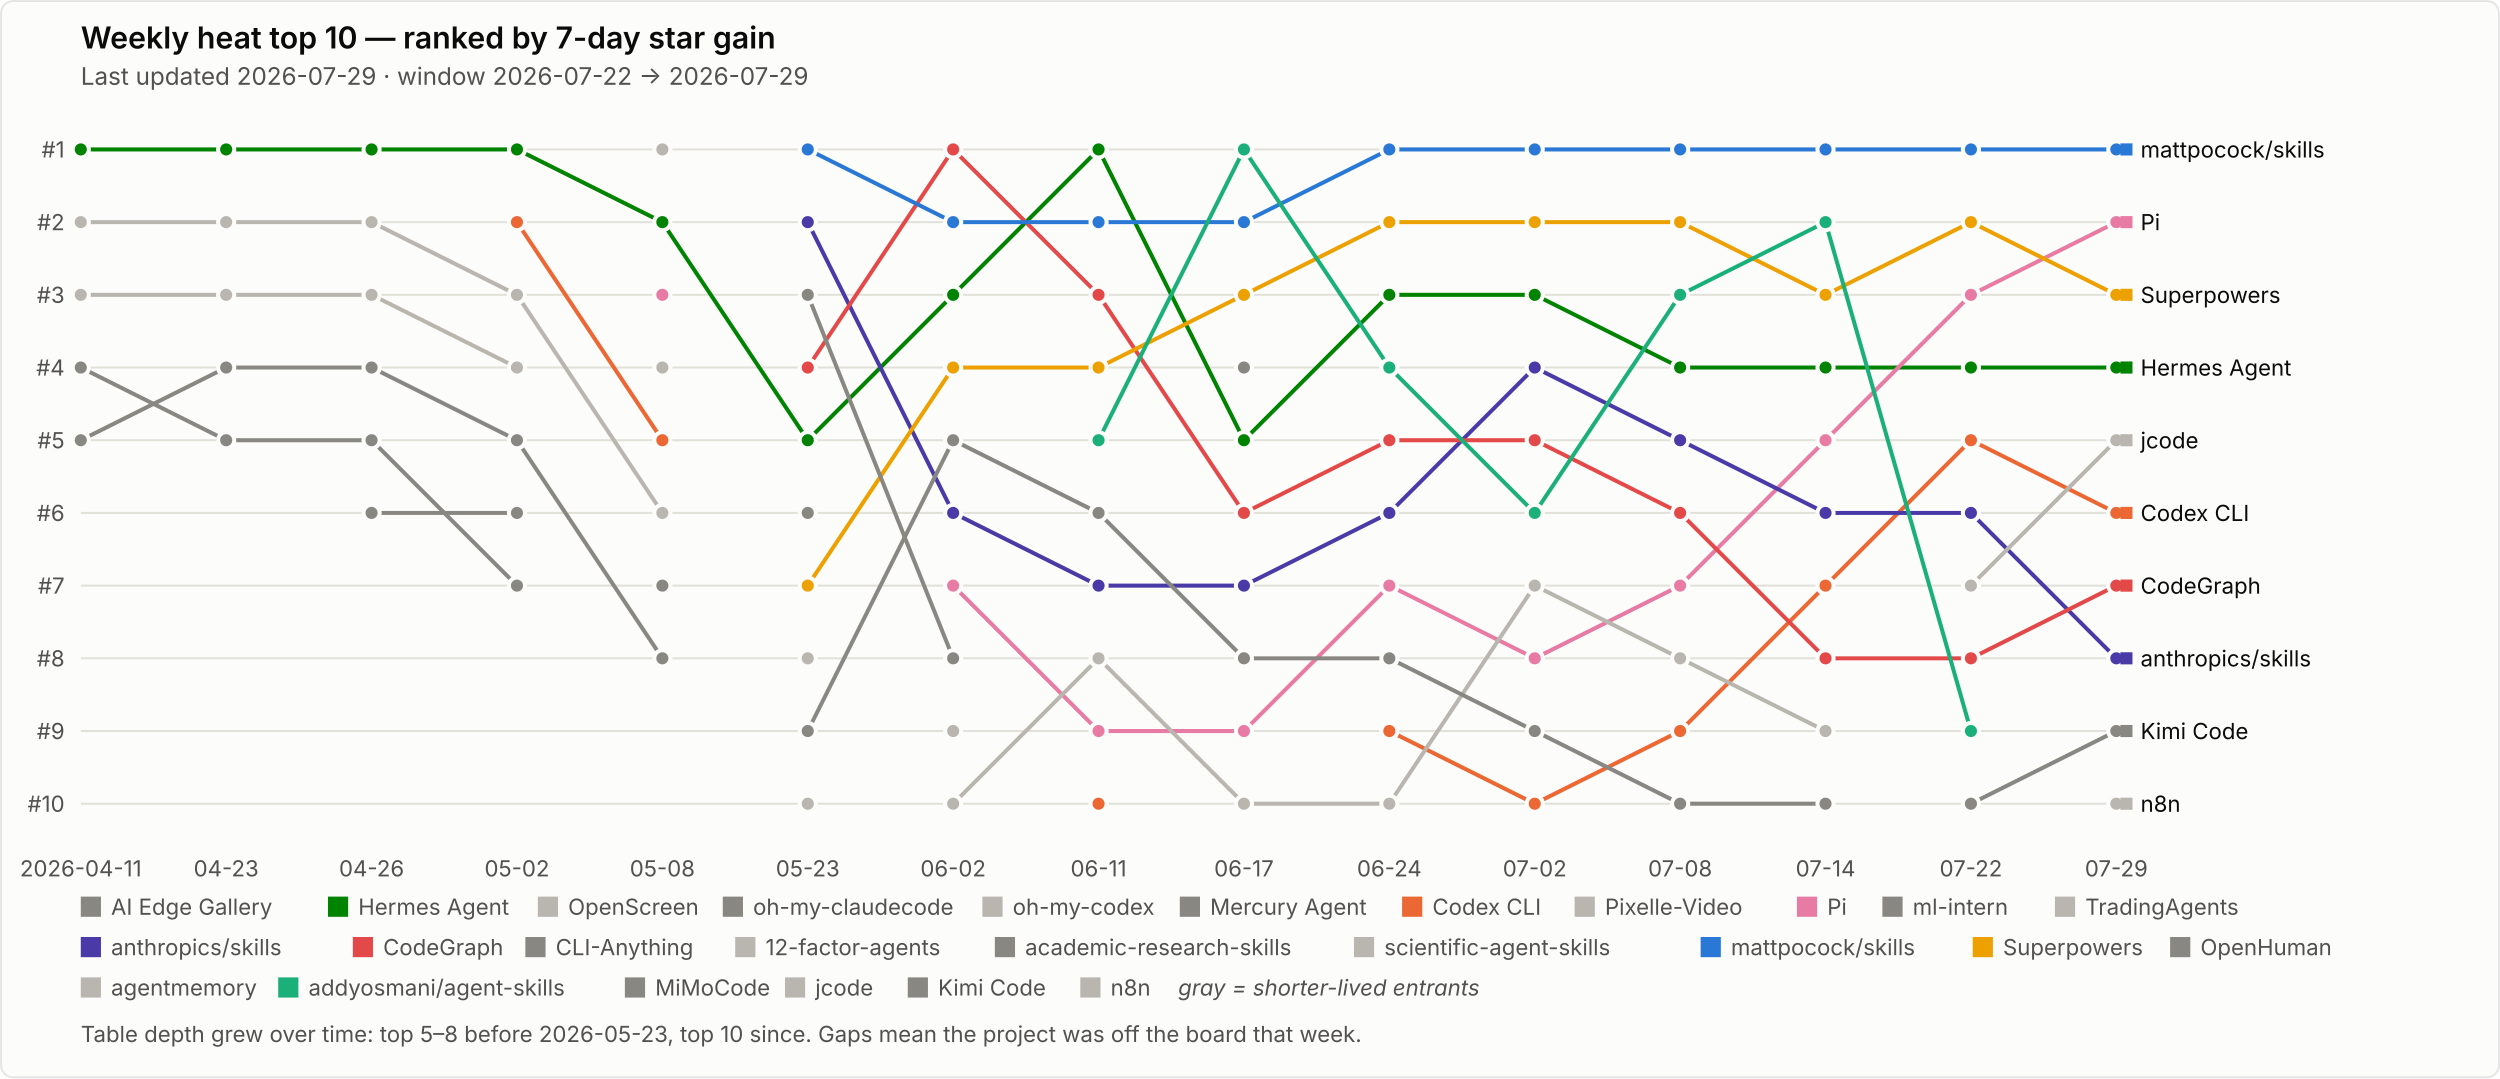
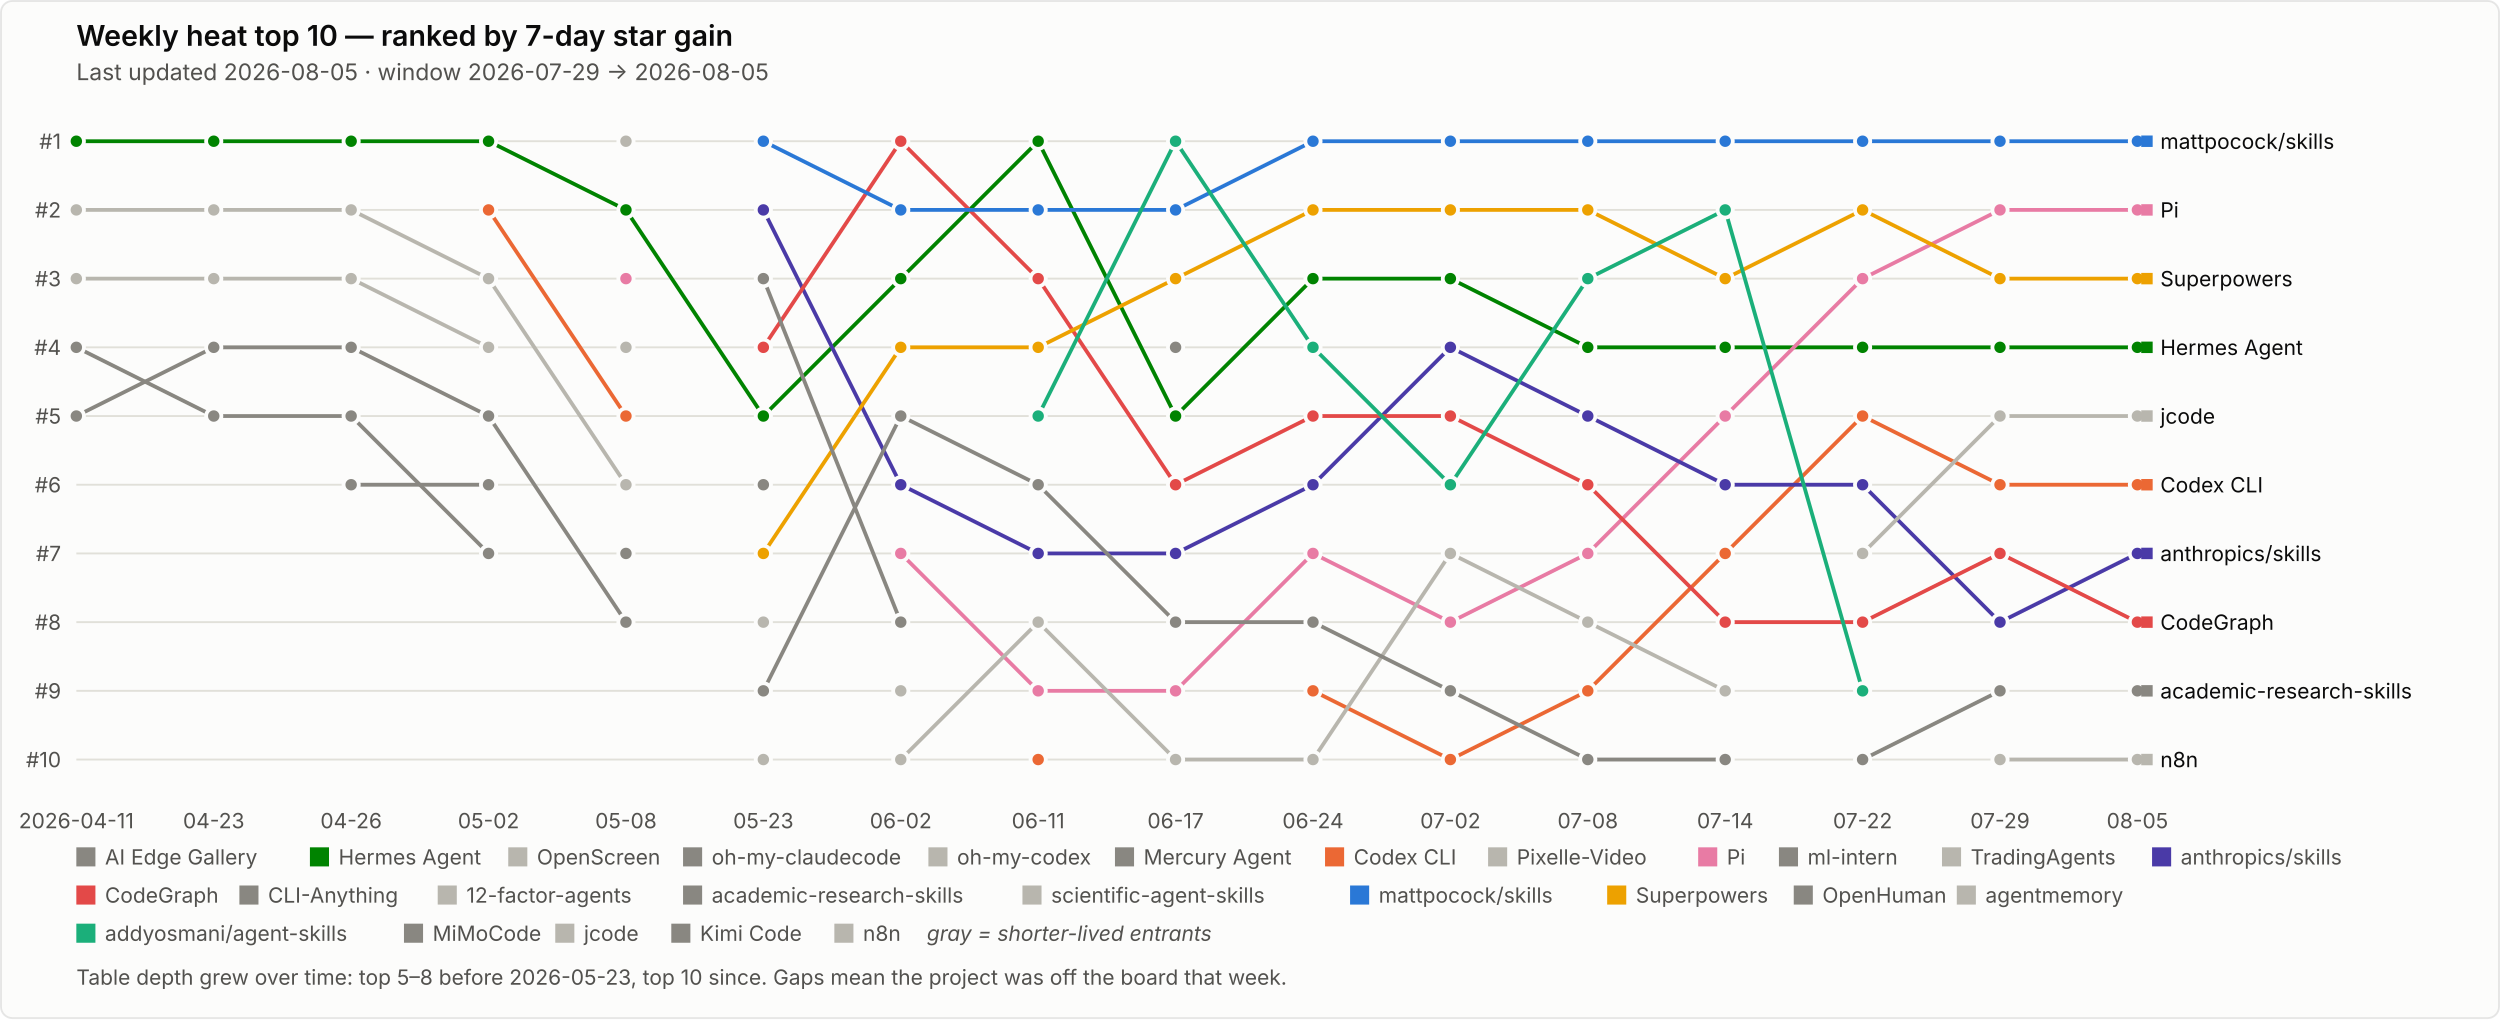
- <svg xmlns="http://www.w3.org/2000/svg" width="1238" height="534" viewBox="0 0 1238 534" font-family="system-ui, -apple-system, sans-serif">
-   <rect x="0.5" y="0.5" width="1237" height="533" fill="#fcfcfb" stroke="rgba(11,11,11,0.10)" rx="6" />
+ <svg xmlns="http://www.w3.org/2000/svg" width="1310" height="534" viewBox="0 0 1310 534" font-family="system-ui, -apple-system, sans-serif">
+   <rect x="0.5" y="0.5" width="1309" height="533" fill="#fcfcfb" stroke="rgba(11,11,11,0.10)" rx="6" />
  <text x="40" y="24" font-size="15" font-weight="600" fill="#0b0b0b">Weekly heat top 10 — ranked by 7-day star gain</text>
-   <text x="40" y="42" font-size="12" fill="#52514e">Last updated 2026-07-29 · window 2026-07-22 → 2026-07-29</text>
-   <line x1="40" y1="74.0" x2="1048" y2="74.0" stroke="#e1e0d9" stroke-width="1" />
+   <text x="40" y="42" font-size="12" fill="#52514e">Last updated 2026-08-05 · window 2026-07-29 → 2026-08-05</text>
+   <line x1="40" y1="74.0" x2="1120" y2="74.0" stroke="#e1e0d9" stroke-width="1" />
  <text x="32" y="78.0" font-size="11" fill="#52514e" text-anchor="end">#1</text>
-   <line x1="40" y1="110.0" x2="1048" y2="110.0" stroke="#e1e0d9" stroke-width="1" />
+   <line x1="40" y1="110.0" x2="1120" y2="110.0" stroke="#e1e0d9" stroke-width="1" />
  <text x="32" y="114.0" font-size="11" fill="#52514e" text-anchor="end">#2</text>
-   <line x1="40" y1="146.0" x2="1048" y2="146.0" stroke="#e1e0d9" stroke-width="1" />
+   <line x1="40" y1="146.0" x2="1120" y2="146.0" stroke="#e1e0d9" stroke-width="1" />
  <text x="32" y="150.0" font-size="11" fill="#52514e" text-anchor="end">#3</text>
-   <line x1="40" y1="182.0" x2="1048" y2="182.0" stroke="#e1e0d9" stroke-width="1" />
+   <line x1="40" y1="182.0" x2="1120" y2="182.0" stroke="#e1e0d9" stroke-width="1" />
  <text x="32" y="186.0" font-size="11" fill="#52514e" text-anchor="end">#4</text>
-   <line x1="40" y1="218.0" x2="1048" y2="218.0" stroke="#e1e0d9" stroke-width="1" />
+   <line x1="40" y1="218.0" x2="1120" y2="218.0" stroke="#e1e0d9" stroke-width="1" />
  <text x="32" y="222.0" font-size="11" fill="#52514e" text-anchor="end">#5</text>
-   <line x1="40" y1="254.0" x2="1048" y2="254.0" stroke="#e1e0d9" stroke-width="1" />
+   <line x1="40" y1="254.0" x2="1120" y2="254.0" stroke="#e1e0d9" stroke-width="1" />
  <text x="32" y="258.0" font-size="11" fill="#52514e" text-anchor="end">#6</text>
-   <line x1="40" y1="290.0" x2="1048" y2="290.0" stroke="#e1e0d9" stroke-width="1" />
+   <line x1="40" y1="290.0" x2="1120" y2="290.0" stroke="#e1e0d9" stroke-width="1" />
  <text x="32" y="294.0" font-size="11" fill="#52514e" text-anchor="end">#7</text>
-   <line x1="40" y1="326.0" x2="1048" y2="326.0" stroke="#e1e0d9" stroke-width="1" />
+   <line x1="40" y1="326.0" x2="1120" y2="326.0" stroke="#e1e0d9" stroke-width="1" />
  <text x="32" y="330.0" font-size="11" fill="#52514e" text-anchor="end">#8</text>
-   <line x1="40" y1="362.0" x2="1048" y2="362.0" stroke="#e1e0d9" stroke-width="1" />
+   <line x1="40" y1="362.0" x2="1120" y2="362.0" stroke="#e1e0d9" stroke-width="1" />
  <text x="32" y="366.0" font-size="11" fill="#52514e" text-anchor="end">#9</text>
-   <line x1="40" y1="398.0" x2="1048" y2="398.0" stroke="#e1e0d9" stroke-width="1" />
+   <line x1="40" y1="398.0" x2="1120" y2="398.0" stroke="#e1e0d9" stroke-width="1" />
  <text x="32" y="402.0" font-size="11" fill="#52514e" text-anchor="end">#10</text>
  <text x="40" y="434" font-size="11" fill="#52514e" text-anchor="middle">2026-04-11</text>
  <text x="112" y="434" font-size="11" fill="#52514e" text-anchor="middle">04-23</text>
  <text x="184" y="434" font-size="11" fill="#52514e" text-anchor="middle">04-26</text>
  <text x="256" y="434" font-size="11" fill="#52514e" text-anchor="middle">05-02</text>
  <text x="328" y="434" font-size="11" fill="#52514e" text-anchor="middle">05-08</text>
  <text x="400" y="434" font-size="11" fill="#52514e" text-anchor="middle">05-23</text>
  <text x="472" y="434" font-size="11" fill="#52514e" text-anchor="middle">06-02</text>
  <text x="544" y="434" font-size="11" fill="#52514e" text-anchor="middle">06-11</text>
  <text x="616" y="434" font-size="11" fill="#52514e" text-anchor="middle">06-17</text>
  <text x="688" y="434" font-size="11" fill="#52514e" text-anchor="middle">06-24</text>
  <text x="760" y="434" font-size="11" fill="#52514e" text-anchor="middle">07-02</text>
  <text x="832" y="434" font-size="11" fill="#52514e" text-anchor="middle">07-08</text>
  <text x="904" y="434" font-size="11" fill="#52514e" text-anchor="middle">07-14</text>
  <text x="976" y="434" font-size="11" fill="#52514e" text-anchor="middle">07-22</text>
  <text x="1048" y="434" font-size="11" fill="#52514e" text-anchor="middle">07-29</text>
+   <text x="1120" y="434" font-size="11" fill="#52514e" text-anchor="middle">08-05</text>
  <polyline points="40,182.0 112,218.0 184,218.0 256,290.0" fill="none" stroke="#898781" stroke-width="2" stroke-linecap="round" stroke-linejoin="round" />
  <circle cx="40" cy="182.0" r="4" fill="#898781" stroke="#fcfcfb" stroke-width="2" />
  <circle cx="112" cy="218.0" r="4" fill="#898781" stroke="#fcfcfb" stroke-width="2" />
  <circle cx="184" cy="218.0" r="4" fill="#898781" stroke="#fcfcfb" stroke-width="2" />
  <circle cx="256" cy="290.0" r="4" fill="#898781" stroke="#fcfcfb" stroke-width="2" />
-   <polyline points="40,74.0 112,74.0 184,74.0 256,74.0 328,110.0 400,218.0 472,146.0 544,74.0 616,218.0 688,146.0 760,146.0 832,182.0 904,182.0 976,182.0 1048,182.0" fill="none" stroke="#008300" stroke-width="2" stroke-linecap="round" stroke-linejoin="round" />
+   <polyline points="40,74.0 112,74.0 184,74.0 256,74.0 328,110.0 400,218.0 472,146.0 544,74.0 616,218.0 688,146.0 760,146.0 832,182.0 904,182.0 976,182.0 1048,182.0 1120,182.0" fill="none" stroke="#008300" stroke-width="2" stroke-linecap="round" stroke-linejoin="round" />
  <circle cx="40" cy="74.0" r="4" fill="#008300" stroke="#fcfcfb" stroke-width="2" />
  <circle cx="112" cy="74.0" r="4" fill="#008300" stroke="#fcfcfb" stroke-width="2" />
  <circle cx="184" cy="74.0" r="4" fill="#008300" stroke="#fcfcfb" stroke-width="2" />
  <circle cx="256" cy="74.0" r="4" fill="#008300" stroke="#fcfcfb" stroke-width="2" />
  <circle cx="328" cy="110.0" r="4" fill="#008300" stroke="#fcfcfb" stroke-width="2" />
  <circle cx="400" cy="218.0" r="4" fill="#008300" stroke="#fcfcfb" stroke-width="2" />
  <circle cx="472" cy="146.0" r="4" fill="#008300" stroke="#fcfcfb" stroke-width="2" />
  <circle cx="544" cy="74.0" r="4" fill="#008300" stroke="#fcfcfb" stroke-width="2" />
  <circle cx="616" cy="218.0" r="4" fill="#008300" stroke="#fcfcfb" stroke-width="2" />
  <circle cx="688" cy="146.0" r="4" fill="#008300" stroke="#fcfcfb" stroke-width="2" />
  <circle cx="760" cy="146.0" r="4" fill="#008300" stroke="#fcfcfb" stroke-width="2" />
  <circle cx="832" cy="182.0" r="4" fill="#008300" stroke="#fcfcfb" stroke-width="2" />
  <circle cx="904" cy="182.0" r="4" fill="#008300" stroke="#fcfcfb" stroke-width="2" />
  <circle cx="976" cy="182.0" r="4" fill="#008300" stroke="#fcfcfb" stroke-width="2" />
  <circle cx="1048" cy="182.0" r="4" fill="#008300" stroke="#fcfcfb" stroke-width="2" />
+   <circle cx="1120" cy="182.0" r="4" fill="#008300" stroke="#fcfcfb" stroke-width="2" />
  <polyline points="40,110.0 112,110.0 184,110.0 256,146.0 328,254.0" fill="none" stroke="#b8b6ae" stroke-width="2" stroke-linecap="round" stroke-linejoin="round" />
  <circle cx="40" cy="110.0" r="4" fill="#b8b6ae" stroke="#fcfcfb" stroke-width="2" />
  <circle cx="112" cy="110.0" r="4" fill="#b8b6ae" stroke="#fcfcfb" stroke-width="2" />
  <circle cx="184" cy="110.0" r="4" fill="#b8b6ae" stroke="#fcfcfb" stroke-width="2" />
  <circle cx="256" cy="146.0" r="4" fill="#b8b6ae" stroke="#fcfcfb" stroke-width="2" />
  <circle cx="328" cy="254.0" r="4" fill="#b8b6ae" stroke="#fcfcfb" stroke-width="2" />
  <polyline points="40,218.0 112,182.0 184,182.0 256,218.0 328,326.0" fill="none" stroke="#898781" stroke-width="2" stroke-linecap="round" stroke-linejoin="round" />
  <circle cx="40" cy="218.0" r="4" fill="#898781" stroke="#fcfcfb" stroke-width="2" />
  <circle cx="112" cy="182.0" r="4" fill="#898781" stroke="#fcfcfb" stroke-width="2" />
  <circle cx="184" cy="182.0" r="4" fill="#898781" stroke="#fcfcfb" stroke-width="2" />
  <circle cx="256" cy="218.0" r="4" fill="#898781" stroke="#fcfcfb" stroke-width="2" />
  <circle cx="328" cy="326.0" r="4" fill="#898781" stroke="#fcfcfb" stroke-width="2" />
  <polyline points="40,146.0 112,146.0 184,146.0 256,182.0" fill="none" stroke="#b8b6ae" stroke-width="2" stroke-linecap="round" stroke-linejoin="round" />
  <circle cx="40" cy="146.0" r="4" fill="#b8b6ae" stroke="#fcfcfb" stroke-width="2" />
  <circle cx="112" cy="146.0" r="4" fill="#b8b6ae" stroke="#fcfcfb" stroke-width="2" />
  <circle cx="184" cy="146.0" r="4" fill="#b8b6ae" stroke="#fcfcfb" stroke-width="2" />
  <circle cx="256" cy="182.0" r="4" fill="#b8b6ae" stroke="#fcfcfb" stroke-width="2" />
  <polyline points="184,254.0 256,254.0" fill="none" stroke="#898781" stroke-width="2" stroke-linecap="round" stroke-linejoin="round" />
  <circle cx="184" cy="254.0" r="4" fill="#898781" stroke="#fcfcfb" stroke-width="2" />
  <circle cx="256" cy="254.0" r="4" fill="#898781" stroke="#fcfcfb" stroke-width="2" />
  <polyline points="256,110.0 328,218.0" fill="none" stroke="#eb6834" stroke-width="2" stroke-linecap="round" stroke-linejoin="round" />
  <circle cx="256" cy="110.0" r="4" fill="#eb6834" stroke="#fcfcfb" stroke-width="2" />
  <circle cx="328" cy="218.0" r="4" fill="#eb6834" stroke="#fcfcfb" stroke-width="2" />
  <circle cx="544" cy="398.0" r="4" fill="#eb6834" stroke="#fcfcfb" stroke-width="2" />
-   <polyline points="688,362.0 760,398.0 832,362.0 904,290.0 976,218.0 1048,254.0" fill="none" stroke="#eb6834" stroke-width="2" stroke-linecap="round" stroke-linejoin="round" />
+   <polyline points="688,362.0 760,398.0 832,362.0 904,290.0 976,218.0 1048,254.0 1120,254.0" fill="none" stroke="#eb6834" stroke-width="2" stroke-linecap="round" stroke-linejoin="round" />
  <circle cx="688" cy="362.0" r="4" fill="#eb6834" stroke="#fcfcfb" stroke-width="2" />
  <circle cx="760" cy="398.0" r="4" fill="#eb6834" stroke="#fcfcfb" stroke-width="2" />
  <circle cx="832" cy="362.0" r="4" fill="#eb6834" stroke="#fcfcfb" stroke-width="2" />
  <circle cx="904" cy="290.0" r="4" fill="#eb6834" stroke="#fcfcfb" stroke-width="2" />
  <circle cx="976" cy="218.0" r="4" fill="#eb6834" stroke="#fcfcfb" stroke-width="2" />
  <circle cx="1048" cy="254.0" r="4" fill="#eb6834" stroke="#fcfcfb" stroke-width="2" />
+   <circle cx="1120" cy="254.0" r="4" fill="#eb6834" stroke="#fcfcfb" stroke-width="2" />
  <circle cx="328" cy="182.0" r="4" fill="#b8b6ae" stroke="#fcfcfb" stroke-width="2" />
  <circle cx="328" cy="146.0" r="4" fill="#e87ba4" stroke="#fcfcfb" stroke-width="2" />
-   <polyline points="472,290.0 544,362.0 616,362.0 688,290.0 760,326.0 832,290.0 904,218.0 976,146.0 1048,110.0" fill="none" stroke="#e87ba4" stroke-width="2" stroke-linecap="round" stroke-linejoin="round" />
+   <polyline points="472,290.0 544,362.0 616,362.0 688,290.0 760,326.0 832,290.0 904,218.0 976,146.0 1048,110.0 1120,110.0" fill="none" stroke="#e87ba4" stroke-width="2" stroke-linecap="round" stroke-linejoin="round" />
  <circle cx="472" cy="290.0" r="4" fill="#e87ba4" stroke="#fcfcfb" stroke-width="2" />
  <circle cx="544" cy="362.0" r="4" fill="#e87ba4" stroke="#fcfcfb" stroke-width="2" />
  <circle cx="616" cy="362.0" r="4" fill="#e87ba4" stroke="#fcfcfb" stroke-width="2" />
  <circle cx="688" cy="290.0" r="4" fill="#e87ba4" stroke="#fcfcfb" stroke-width="2" />
  <circle cx="760" cy="326.0" r="4" fill="#e87ba4" stroke="#fcfcfb" stroke-width="2" />
  <circle cx="832" cy="290.0" r="4" fill="#e87ba4" stroke="#fcfcfb" stroke-width="2" />
  <circle cx="904" cy="218.0" r="4" fill="#e87ba4" stroke="#fcfcfb" stroke-width="2" />
  <circle cx="976" cy="146.0" r="4" fill="#e87ba4" stroke="#fcfcfb" stroke-width="2" />
  <circle cx="1048" cy="110.0" r="4" fill="#e87ba4" stroke="#fcfcfb" stroke-width="2" />
+   <circle cx="1120" cy="110.0" r="4" fill="#e87ba4" stroke="#fcfcfb" stroke-width="2" />
  <circle cx="328" cy="290.0" r="4" fill="#898781" stroke="#fcfcfb" stroke-width="2" />
  <circle cx="328" cy="74.0" r="4" fill="#b8b6ae" stroke="#fcfcfb" stroke-width="2" />
  <polyline points="472,398.0 544,326.0 616,398.0 688,398.0 760,290.0 832,326.0 904,362.0" fill="none" stroke="#b8b6ae" stroke-width="2" stroke-linecap="round" stroke-linejoin="round" />
  <circle cx="472" cy="398.0" r="4" fill="#b8b6ae" stroke="#fcfcfb" stroke-width="2" />
  <circle cx="544" cy="326.0" r="4" fill="#b8b6ae" stroke="#fcfcfb" stroke-width="2" />
  <circle cx="616" cy="398.0" r="4" fill="#b8b6ae" stroke="#fcfcfb" stroke-width="2" />
  <circle cx="688" cy="398.0" r="4" fill="#b8b6ae" stroke="#fcfcfb" stroke-width="2" />
  <circle cx="760" cy="290.0" r="4" fill="#b8b6ae" stroke="#fcfcfb" stroke-width="2" />
  <circle cx="832" cy="326.0" r="4" fill="#b8b6ae" stroke="#fcfcfb" stroke-width="2" />
  <circle cx="904" cy="362.0" r="4" fill="#b8b6ae" stroke="#fcfcfb" stroke-width="2" />
-   <polyline points="400,110.0 472,254.0 544,290.0 616,290.0 688,254.0 760,182.0 832,218.0 904,254.0 976,254.0 1048,326.0" fill="none" stroke="#4a3aa7" stroke-width="2" stroke-linecap="round" stroke-linejoin="round" />
+   <polyline points="400,110.0 472,254.0 544,290.0 616,290.0 688,254.0 760,182.0 832,218.0 904,254.0 976,254.0 1048,326.0 1120,290.0" fill="none" stroke="#4a3aa7" stroke-width="2" stroke-linecap="round" stroke-linejoin="round" />
  <circle cx="400" cy="110.0" r="4" fill="#4a3aa7" stroke="#fcfcfb" stroke-width="2" />
  <circle cx="472" cy="254.0" r="4" fill="#4a3aa7" stroke="#fcfcfb" stroke-width="2" />
  <circle cx="544" cy="290.0" r="4" fill="#4a3aa7" stroke="#fcfcfb" stroke-width="2" />
  <circle cx="616" cy="290.0" r="4" fill="#4a3aa7" stroke="#fcfcfb" stroke-width="2" />
  <circle cx="688" cy="254.0" r="4" fill="#4a3aa7" stroke="#fcfcfb" stroke-width="2" />
  <circle cx="760" cy="182.0" r="4" fill="#4a3aa7" stroke="#fcfcfb" stroke-width="2" />
  <circle cx="832" cy="218.0" r="4" fill="#4a3aa7" stroke="#fcfcfb" stroke-width="2" />
  <circle cx="904" cy="254.0" r="4" fill="#4a3aa7" stroke="#fcfcfb" stroke-width="2" />
  <circle cx="976" cy="254.0" r="4" fill="#4a3aa7" stroke="#fcfcfb" stroke-width="2" />
  <circle cx="1048" cy="326.0" r="4" fill="#4a3aa7" stroke="#fcfcfb" stroke-width="2" />
-   <polyline points="400,182.0 472,74.0 544,146.0 616,254.0 688,218.0 760,218.0 832,254.0 904,326.0 976,326.0 1048,290.0" fill="none" stroke="#e34948" stroke-width="2" stroke-linecap="round" stroke-linejoin="round" />
+   <circle cx="1120" cy="290.0" r="4" fill="#4a3aa7" stroke="#fcfcfb" stroke-width="2" />
+   <polyline points="400,182.0 472,74.0 544,146.0 616,254.0 688,218.0 760,218.0 832,254.0 904,326.0 976,326.0 1048,290.0 1120,326.0" fill="none" stroke="#e34948" stroke-width="2" stroke-linecap="round" stroke-linejoin="round" />
  <circle cx="400" cy="182.0" r="4" fill="#e34948" stroke="#fcfcfb" stroke-width="2" />
  <circle cx="472" cy="74.0" r="4" fill="#e34948" stroke="#fcfcfb" stroke-width="2" />
  <circle cx="544" cy="146.0" r="4" fill="#e34948" stroke="#fcfcfb" stroke-width="2" />
  <circle cx="616" cy="254.0" r="4" fill="#e34948" stroke="#fcfcfb" stroke-width="2" />
  <circle cx="688" cy="218.0" r="4" fill="#e34948" stroke="#fcfcfb" stroke-width="2" />
  <circle cx="760" cy="218.0" r="4" fill="#e34948" stroke="#fcfcfb" stroke-width="2" />
  <circle cx="832" cy="254.0" r="4" fill="#e34948" stroke="#fcfcfb" stroke-width="2" />
  <circle cx="904" cy="326.0" r="4" fill="#e34948" stroke="#fcfcfb" stroke-width="2" />
  <circle cx="976" cy="326.0" r="4" fill="#e34948" stroke="#fcfcfb" stroke-width="2" />
  <circle cx="1048" cy="290.0" r="4" fill="#e34948" stroke="#fcfcfb" stroke-width="2" />
+   <circle cx="1120" cy="326.0" r="4" fill="#e34948" stroke="#fcfcfb" stroke-width="2" />
  <circle cx="400" cy="254.0" r="4" fill="#898781" stroke="#fcfcfb" stroke-width="2" />
  <circle cx="400" cy="398.0" r="4" fill="#b8b6ae" stroke="#fcfcfb" stroke-width="2" />
  <polyline points="400,362.0 472,218.0 544,254.0 616,326.0 688,326.0 760,362.0 832,398.0 904,398.0" fill="none" stroke="#898781" stroke-width="2" stroke-linecap="round" stroke-linejoin="round" />
  <circle cx="400" cy="362.0" r="4" fill="#898781" stroke="#fcfcfb" stroke-width="2" />
  <circle cx="472" cy="218.0" r="4" fill="#898781" stroke="#fcfcfb" stroke-width="2" />
  <circle cx="544" cy="254.0" r="4" fill="#898781" stroke="#fcfcfb" stroke-width="2" />
  <circle cx="616" cy="326.0" r="4" fill="#898781" stroke="#fcfcfb" stroke-width="2" />
  <circle cx="688" cy="326.0" r="4" fill="#898781" stroke="#fcfcfb" stroke-width="2" />
  <circle cx="760" cy="362.0" r="4" fill="#898781" stroke="#fcfcfb" stroke-width="2" />
  <circle cx="832" cy="398.0" r="4" fill="#898781" stroke="#fcfcfb" stroke-width="2" />
  <circle cx="904" cy="398.0" r="4" fill="#898781" stroke="#fcfcfb" stroke-width="2" />
+   <circle cx="1120" cy="362.0" r="4" fill="#898781" stroke="#fcfcfb" stroke-width="2" />
  <circle cx="400" cy="326.0" r="4" fill="#b8b6ae" stroke="#fcfcfb" stroke-width="2" />
-   <polyline points="400,74.0 472,110.0 544,110.0 616,110.0 688,74.0 760,74.0 832,74.0 904,74.0 976,74.0 1048,74.0" fill="none" stroke="#2a78d6" stroke-width="2" stroke-linecap="round" stroke-linejoin="round" />
+   <polyline points="400,74.0 472,110.0 544,110.0 616,110.0 688,74.0 760,74.0 832,74.0 904,74.0 976,74.0 1048,74.0 1120,74.0" fill="none" stroke="#2a78d6" stroke-width="2" stroke-linecap="round" stroke-linejoin="round" />
  <circle cx="400" cy="74.0" r="4" fill="#2a78d6" stroke="#fcfcfb" stroke-width="2" />
  <circle cx="472" cy="110.0" r="4" fill="#2a78d6" stroke="#fcfcfb" stroke-width="2" />
  <circle cx="544" cy="110.0" r="4" fill="#2a78d6" stroke="#fcfcfb" stroke-width="2" />
  <circle cx="616" cy="110.0" r="4" fill="#2a78d6" stroke="#fcfcfb" stroke-width="2" />
  <circle cx="688" cy="74.0" r="4" fill="#2a78d6" stroke="#fcfcfb" stroke-width="2" />
  <circle cx="760" cy="74.0" r="4" fill="#2a78d6" stroke="#fcfcfb" stroke-width="2" />
  <circle cx="832" cy="74.0" r="4" fill="#2a78d6" stroke="#fcfcfb" stroke-width="2" />
  <circle cx="904" cy="74.0" r="4" fill="#2a78d6" stroke="#fcfcfb" stroke-width="2" />
  <circle cx="976" cy="74.0" r="4" fill="#2a78d6" stroke="#fcfcfb" stroke-width="2" />
  <circle cx="1048" cy="74.0" r="4" fill="#2a78d6" stroke="#fcfcfb" stroke-width="2" />
-   <polyline points="400,290.0 472,182.0 544,182.0 616,146.0 688,110.0 760,110.0 832,110.0 904,146.0 976,110.0 1048,146.0" fill="none" stroke="#eda100" stroke-width="2" stroke-linecap="round" stroke-linejoin="round" />
+   <circle cx="1120" cy="74.0" r="4" fill="#2a78d6" stroke="#fcfcfb" stroke-width="2" />
+   <polyline points="400,290.0 472,182.0 544,182.0 616,146.0 688,110.0 760,110.0 832,110.0 904,146.0 976,110.0 1048,146.0 1120,146.0" fill="none" stroke="#eda100" stroke-width="2" stroke-linecap="round" stroke-linejoin="round" />
  <circle cx="400" cy="290.0" r="4" fill="#eda100" stroke="#fcfcfb" stroke-width="2" />
  <circle cx="472" cy="182.0" r="4" fill="#eda100" stroke="#fcfcfb" stroke-width="2" />
  <circle cx="544" cy="182.0" r="4" fill="#eda100" stroke="#fcfcfb" stroke-width="2" />
  <circle cx="616" cy="146.0" r="4" fill="#eda100" stroke="#fcfcfb" stroke-width="2" />
  <circle cx="688" cy="110.0" r="4" fill="#eda100" stroke="#fcfcfb" stroke-width="2" />
  <circle cx="760" cy="110.0" r="4" fill="#eda100" stroke="#fcfcfb" stroke-width="2" />
  <circle cx="832" cy="110.0" r="4" fill="#eda100" stroke="#fcfcfb" stroke-width="2" />
  <circle cx="904" cy="146.0" r="4" fill="#eda100" stroke="#fcfcfb" stroke-width="2" />
  <circle cx="976" cy="110.0" r="4" fill="#eda100" stroke="#fcfcfb" stroke-width="2" />
  <circle cx="1048" cy="146.0" r="4" fill="#eda100" stroke="#fcfcfb" stroke-width="2" />
+   <circle cx="1120" cy="146.0" r="4" fill="#eda100" stroke="#fcfcfb" stroke-width="2" />
  <polyline points="400,146.0 472,326.0" fill="none" stroke="#898781" stroke-width="2" stroke-linecap="round" stroke-linejoin="round" />
  <circle cx="400" cy="146.0" r="4" fill="#898781" stroke="#fcfcfb" stroke-width="2" />
  <circle cx="472" cy="326.0" r="4" fill="#898781" stroke="#fcfcfb" stroke-width="2" />
  <circle cx="472" cy="362.0" r="4" fill="#b8b6ae" stroke="#fcfcfb" stroke-width="2" />
  <polyline points="544,218.0 616,74.0 688,182.0 760,254.0 832,146.0 904,110.0 976,362.0" fill="none" stroke="#1baf7a" stroke-width="2" stroke-linecap="round" stroke-linejoin="round" />
  <circle cx="544" cy="218.0" r="4" fill="#1baf7a" stroke="#fcfcfb" stroke-width="2" />
  <circle cx="616" cy="74.0" r="4" fill="#1baf7a" stroke="#fcfcfb" stroke-width="2" />
  <circle cx="688" cy="182.0" r="4" fill="#1baf7a" stroke="#fcfcfb" stroke-width="2" />
  <circle cx="760" cy="254.0" r="4" fill="#1baf7a" stroke="#fcfcfb" stroke-width="2" />
  <circle cx="832" cy="146.0" r="4" fill="#1baf7a" stroke="#fcfcfb" stroke-width="2" />
  <circle cx="904" cy="110.0" r="4" fill="#1baf7a" stroke="#fcfcfb" stroke-width="2" />
  <circle cx="976" cy="362.0" r="4" fill="#1baf7a" stroke="#fcfcfb" stroke-width="2" />
  <circle cx="616" cy="182.0" r="4" fill="#898781" stroke="#fcfcfb" stroke-width="2" />
-   <polyline points="976,290.0 1048,218.0" fill="none" stroke="#b8b6ae" stroke-width="2" stroke-linecap="round" stroke-linejoin="round" />
+   <polyline points="976,290.0 1048,218.0 1120,218.0" fill="none" stroke="#b8b6ae" stroke-width="2" stroke-linecap="round" stroke-linejoin="round" />
  <circle cx="976" cy="290.0" r="4" fill="#b8b6ae" stroke="#fcfcfb" stroke-width="2" />
  <circle cx="1048" cy="218.0" r="4" fill="#b8b6ae" stroke="#fcfcfb" stroke-width="2" />
+   <circle cx="1120" cy="218.0" r="4" fill="#b8b6ae" stroke="#fcfcfb" stroke-width="2" />
  <polyline points="976,398.0 1048,362.0" fill="none" stroke="#898781" stroke-width="2" stroke-linecap="round" stroke-linejoin="round" />
  <circle cx="976" cy="398.0" r="4" fill="#898781" stroke="#fcfcfb" stroke-width="2" />
  <circle cx="1048" cy="362.0" r="4" fill="#898781" stroke="#fcfcfb" stroke-width="2" />
+   <polyline points="1048,398.0 1120,398.0" fill="none" stroke="#b8b6ae" stroke-width="2" stroke-linecap="round" stroke-linejoin="round" />
  <circle cx="1048" cy="398.0" r="4" fill="#b8b6ae" stroke="#fcfcfb" stroke-width="2" />
-   <text x="1060" y="78.0" font-size="11" fill="#0b0b0b">mattpocock/skills</text>
-   <rect x="1050" y="71.0" width="6" height="6" fill="#2a78d6" />
-   <text x="1060" y="114.0" font-size="11" fill="#0b0b0b">Pi</text>
-   <rect x="1050" y="107.0" width="6" height="6" fill="#e87ba4" />
-   <text x="1060" y="150.0" font-size="11" fill="#0b0b0b">Superpowers</text>
-   <rect x="1050" y="143.0" width="6" height="6" fill="#eda100" />
-   <text x="1060" y="186.0" font-size="11" fill="#0b0b0b">Hermes Agent</text>
-   <rect x="1050" y="179.0" width="6" height="6" fill="#008300" />
-   <text x="1060" y="222.0" font-size="11" fill="#0b0b0b">jcode</text>
-   <rect x="1050" y="215.0" width="6" height="6" fill="#b8b6ae" />
-   <text x="1060" y="258.0" font-size="11" fill="#0b0b0b">Codex CLI</text>
-   <rect x="1050" y="251.0" width="6" height="6" fill="#eb6834" />
-   <text x="1060" y="294.0" font-size="11" fill="#0b0b0b">CodeGraph</text>
-   <rect x="1050" y="287.0" width="6" height="6" fill="#e34948" />
-   <text x="1060" y="330.0" font-size="11" fill="#0b0b0b">anthropics/skills</text>
-   <rect x="1050" y="323.0" width="6" height="6" fill="#4a3aa7" />
-   <text x="1060" y="366.0" font-size="11" fill="#0b0b0b">Kimi Code</text>
-   <rect x="1050" y="359.0" width="6" height="6" fill="#898781" />
-   <text x="1060" y="402.0" font-size="11" fill="#0b0b0b">n8n</text>
-   <rect x="1050" y="395.0" width="6" height="6" fill="#b8b6ae" />
+   <circle cx="1120" cy="398.0" r="4" fill="#b8b6ae" stroke="#fcfcfb" stroke-width="2" />
+   <text x="1132" y="78.0" font-size="11" fill="#0b0b0b">mattpocock/skills</text>
+   <rect x="1122" y="71.0" width="6" height="6" fill="#2a78d6" />
+   <text x="1132" y="114.0" font-size="11" fill="#0b0b0b">Pi</text>
+   <rect x="1122" y="107.0" width="6" height="6" fill="#e87ba4" />
+   <text x="1132" y="150.0" font-size="11" fill="#0b0b0b">Superpowers</text>
+   <rect x="1122" y="143.0" width="6" height="6" fill="#eda100" />
+   <text x="1132" y="186.0" font-size="11" fill="#0b0b0b">Hermes Agent</text>
+   <rect x="1122" y="179.0" width="6" height="6" fill="#008300" />
+   <text x="1132" y="222.0" font-size="11" fill="#0b0b0b">jcode</text>
+   <rect x="1122" y="215.0" width="6" height="6" fill="#b8b6ae" />
+   <text x="1132" y="258.0" font-size="11" fill="#0b0b0b">Codex CLI</text>
+   <rect x="1122" y="251.0" width="6" height="6" fill="#eb6834" />
+   <text x="1132" y="294.0" font-size="11" fill="#0b0b0b">anthropics/skills</text>
+   <rect x="1122" y="287.0" width="6" height="6" fill="#4a3aa7" />
+   <text x="1132" y="330.0" font-size="11" fill="#0b0b0b">CodeGraph</text>
+   <rect x="1122" y="323.0" width="6" height="6" fill="#e34948" />
+   <text x="1132" y="366.0" font-size="11" fill="#0b0b0b">academic-research-skills</text>
+   <rect x="1122" y="359.0" width="6" height="6" fill="#898781" />
+   <text x="1132" y="402.0" font-size="11" fill="#0b0b0b">n8n</text>
+   <rect x="1122" y="395.0" width="6" height="6" fill="#b8b6ae" />
  <rect x="40" y="444" width="10" height="10" fill="#898781" />
  <text x="55" y="453" font-size="11" fill="#52514e">AI Edge Gallery</text>
  <rect x="162.4" y="444" width="10" height="10" fill="#008300" />
  <text x="177.4" y="453" font-size="11" fill="#52514e">Hermes Agent</text>
  <rect x="266.32" y="444" width="10" height="10" fill="#b8b6ae" />
  <text x="281.32" y="453" font-size="11" fill="#52514e">OpenScreen</text>
  <rect x="357.92" y="444" width="10" height="10" fill="#898781" />
  <text x="372.92" y="453" font-size="11" fill="#52514e">oh-my-claudecode</text>
  <rect x="486.48" y="444" width="10" height="10" fill="#b8b6ae" />
  <text x="501.48" y="453" font-size="11" fill="#52514e">oh-my-codex</text>
  <rect x="584.24" y="444" width="10" height="10" fill="#898781" />
  <text x="599.24" y="453" font-size="11" fill="#52514e">Mercury Agent</text>
  <rect x="694.32" y="444" width="10" height="10" fill="#eb6834" />
  <text x="709.32" y="453" font-size="11" fill="#52514e">Codex CLI</text>
  <rect x="779.76" y="444" width="10" height="10" fill="#b8b6ae" />
  <text x="794.76" y="453" font-size="11" fill="#52514e">Pixelle-Video</text>
  <rect x="889.84" y="444" width="10" height="10" fill="#e87ba4" />
  <text x="904.84" y="453" font-size="11" fill="#52514e">Pi</text>
  <rect x="932.16" y="444" width="10" height="10" fill="#898781" />
  <text x="947.16" y="453" font-size="11" fill="#52514e">ml-intern</text>
  <rect x="1017.6" y="444" width="10" height="10" fill="#b8b6ae" />
  <text x="1032.6" y="453" font-size="11" fill="#52514e">TradingAgents</text>
-   <rect x="40" y="464" width="10" height="10" fill="#4a3aa7" />
-   <text x="55" y="473" font-size="11" fill="#52514e">anthropics/skills</text>
-   <rect x="174.72" y="464" width="10" height="10" fill="#e34948" />
-   <text x="189.72" y="473" font-size="11" fill="#52514e">CodeGraph</text>
-   <rect x="260.16" y="464" width="10" height="10" fill="#898781" />
-   <text x="275.16" y="473" font-size="11" fill="#52514e">CLI-Anything</text>
-   <rect x="364.08" y="464" width="10" height="10" fill="#b8b6ae" />
-   <text x="379.08" y="473" font-size="11" fill="#52514e">12-factor-agents</text>
-   <rect x="492.64" y="464" width="10" height="10" fill="#898781" />
-   <text x="507.64" y="473" font-size="11" fill="#52514e">academic-research-skills</text>
-   <rect x="670.48" y="464" width="10" height="10" fill="#b8b6ae" />
-   <text x="685.48" y="473" font-size="11" fill="#52514e">scientific-agent-skills</text>
-   <rect x="842.16" y="464" width="10" height="10" fill="#2a78d6" />
-   <text x="857.16" y="473" font-size="11" fill="#52514e">mattpocock/skills</text>
-   <rect x="976.88" y="464" width="10" height="10" fill="#eda100" />
-   <text x="991.88" y="473" font-size="11" fill="#52514e">Superpowers</text>
-   <rect x="1074.64" y="464" width="10" height="10" fill="#898781" />
-   <text x="1089.64" y="473" font-size="11" fill="#52514e">OpenHuman</text>
-   <rect x="40" y="484" width="10" height="10" fill="#b8b6ae" />
-   <text x="55" y="493" font-size="11" fill="#52514e">agentmemory</text>
-   <rect x="137.76" y="484" width="10" height="10" fill="#1baf7a" />
-   <text x="152.76" y="493" font-size="11" fill="#52514e">addyosmani/agent-skills</text>
-   <rect x="309.44" y="484" width="10" height="10" fill="#898781" />
-   <text x="324.44" y="493" font-size="11" fill="#52514e">MiMoCode</text>
-   <rect x="388.72" y="484" width="10" height="10" fill="#b8b6ae" />
-   <text x="403.72" y="493" font-size="11" fill="#52514e">jcode</text>
-   <rect x="449.52" y="484" width="10" height="10" fill="#898781" />
-   <text x="464.52" y="493" font-size="11" fill="#52514e">Kimi Code</text>
-   <rect x="534.96" y="484" width="10" height="10" fill="#b8b6ae" />
-   <text x="549.96" y="493" font-size="11" fill="#52514e">n8n</text>
-   <text x="583.44" y="493" font-size="11" font-style="italic" fill="#52514e">gray = shorter-lived entrants</text>
+   <rect x="1127.68" y="444" width="10" height="10" fill="#4a3aa7" />
+   <text x="1142.68" y="453" font-size="11" fill="#52514e">anthropics/skills</text>
+   <rect x="40" y="464" width="10" height="10" fill="#e34948" />
+   <text x="55" y="473" font-size="11" fill="#52514e">CodeGraph</text>
+   <rect x="125.44" y="464" width="10" height="10" fill="#898781" />
+   <text x="140.44" y="473" font-size="11" fill="#52514e">CLI-Anything</text>
+   <rect x="229.36" y="464" width="10" height="10" fill="#b8b6ae" />
+   <text x="244.36" y="473" font-size="11" fill="#52514e">12-factor-agents</text>
+   <rect x="357.92" y="464" width="10" height="10" fill="#898781" />
+   <text x="372.92" y="473" font-size="11" fill="#52514e">academic-research-skills</text>
+   <rect x="535.76" y="464" width="10" height="10" fill="#b8b6ae" />
+   <text x="550.76" y="473" font-size="11" fill="#52514e">scientific-agent-skills</text>
+   <rect x="707.44" y="464" width="10" height="10" fill="#2a78d6" />
+   <text x="722.44" y="473" font-size="11" fill="#52514e">mattpocock/skills</text>
+   <rect x="842.16" y="464" width="10" height="10" fill="#eda100" />
+   <text x="857.16" y="473" font-size="11" fill="#52514e">Superpowers</text>
+   <rect x="939.92" y="464" width="10" height="10" fill="#898781" />
+   <text x="954.92" y="473" font-size="11" fill="#52514e">OpenHuman</text>
+   <rect x="1025.36" y="464" width="10" height="10" fill="#b8b6ae" />
+   <text x="1040.36" y="473" font-size="11" fill="#52514e">agentmemory</text>
+   <rect x="40" y="484" width="10" height="10" fill="#1baf7a" />
+   <text x="55" y="493" font-size="11" fill="#52514e">addyosmani/agent-skills</text>
+   <rect x="211.68" y="484" width="10" height="10" fill="#898781" />
+   <text x="226.68" y="493" font-size="11" fill="#52514e">MiMoCode</text>
+   <rect x="290.96" y="484" width="10" height="10" fill="#b8b6ae" />
+   <text x="305.96" y="493" font-size="11" fill="#52514e">jcode</text>
+   <rect x="351.76" y="484" width="10" height="10" fill="#898781" />
+   <text x="366.76" y="493" font-size="11" fill="#52514e">Kimi Code</text>
+   <rect x="437.2" y="484" width="10" height="10" fill="#b8b6ae" />
+   <text x="452.2" y="493" font-size="11" fill="#52514e">n8n</text>
+   <text x="485.68" y="493" font-size="11" font-style="italic" fill="#52514e">gray = shorter-lived entrants</text>
  <text x="40" y="516" font-size="11" fill="#52514e">Table depth grew over time: top 5–8 before 2026-05-23, top 10 since. Gaps mean the project was off the board that week.</text>
</svg>
